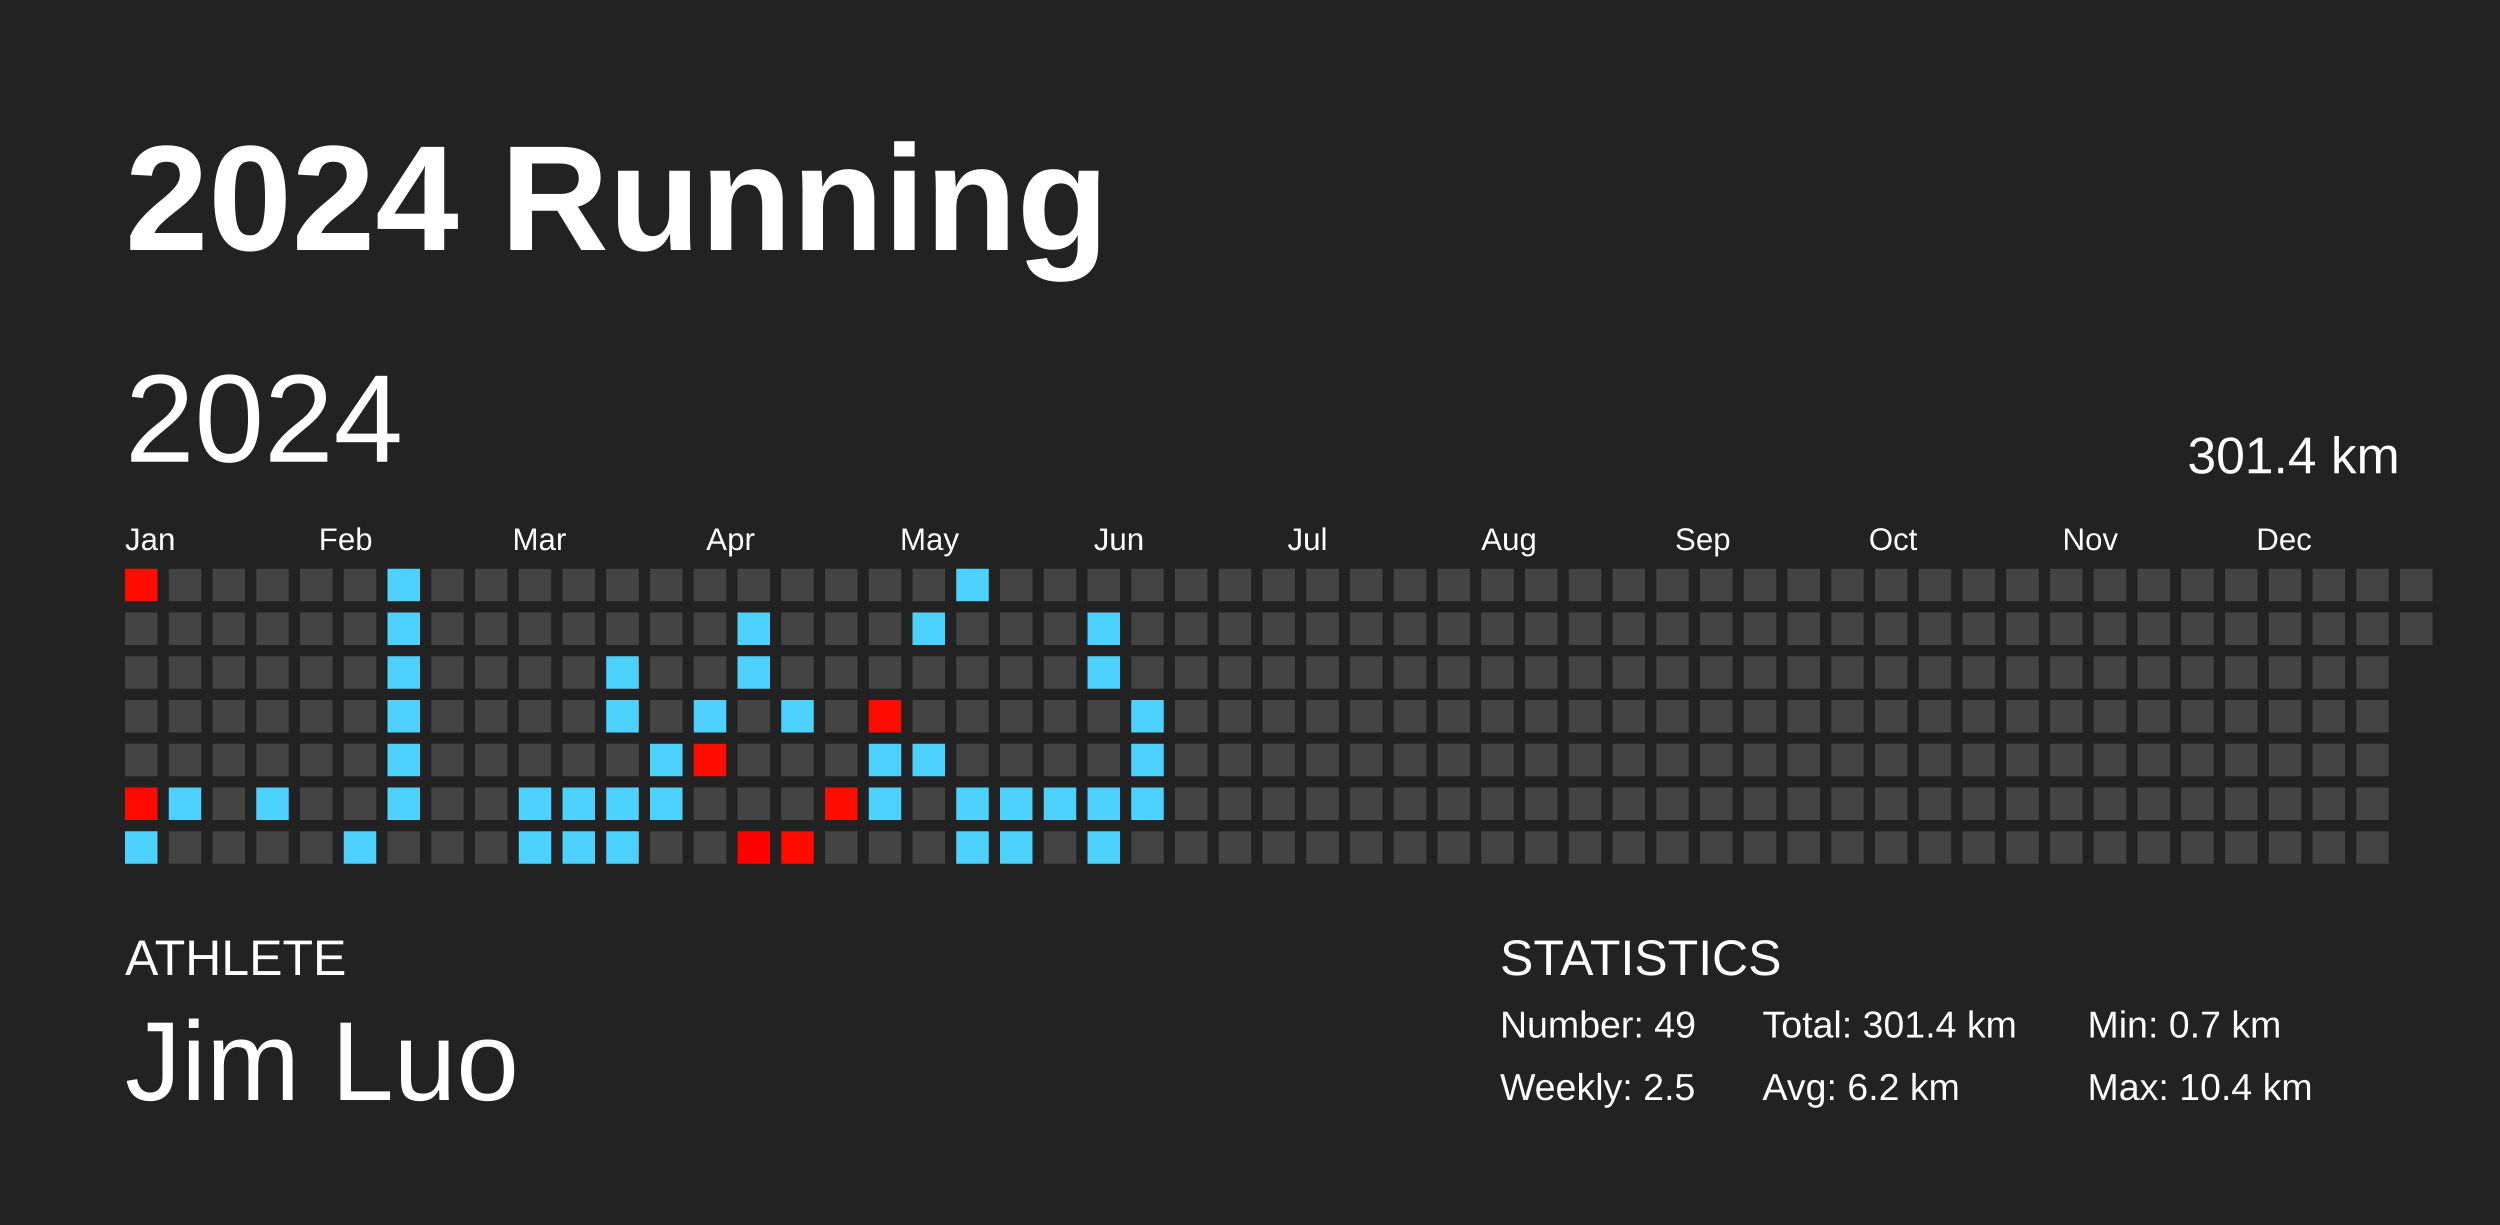
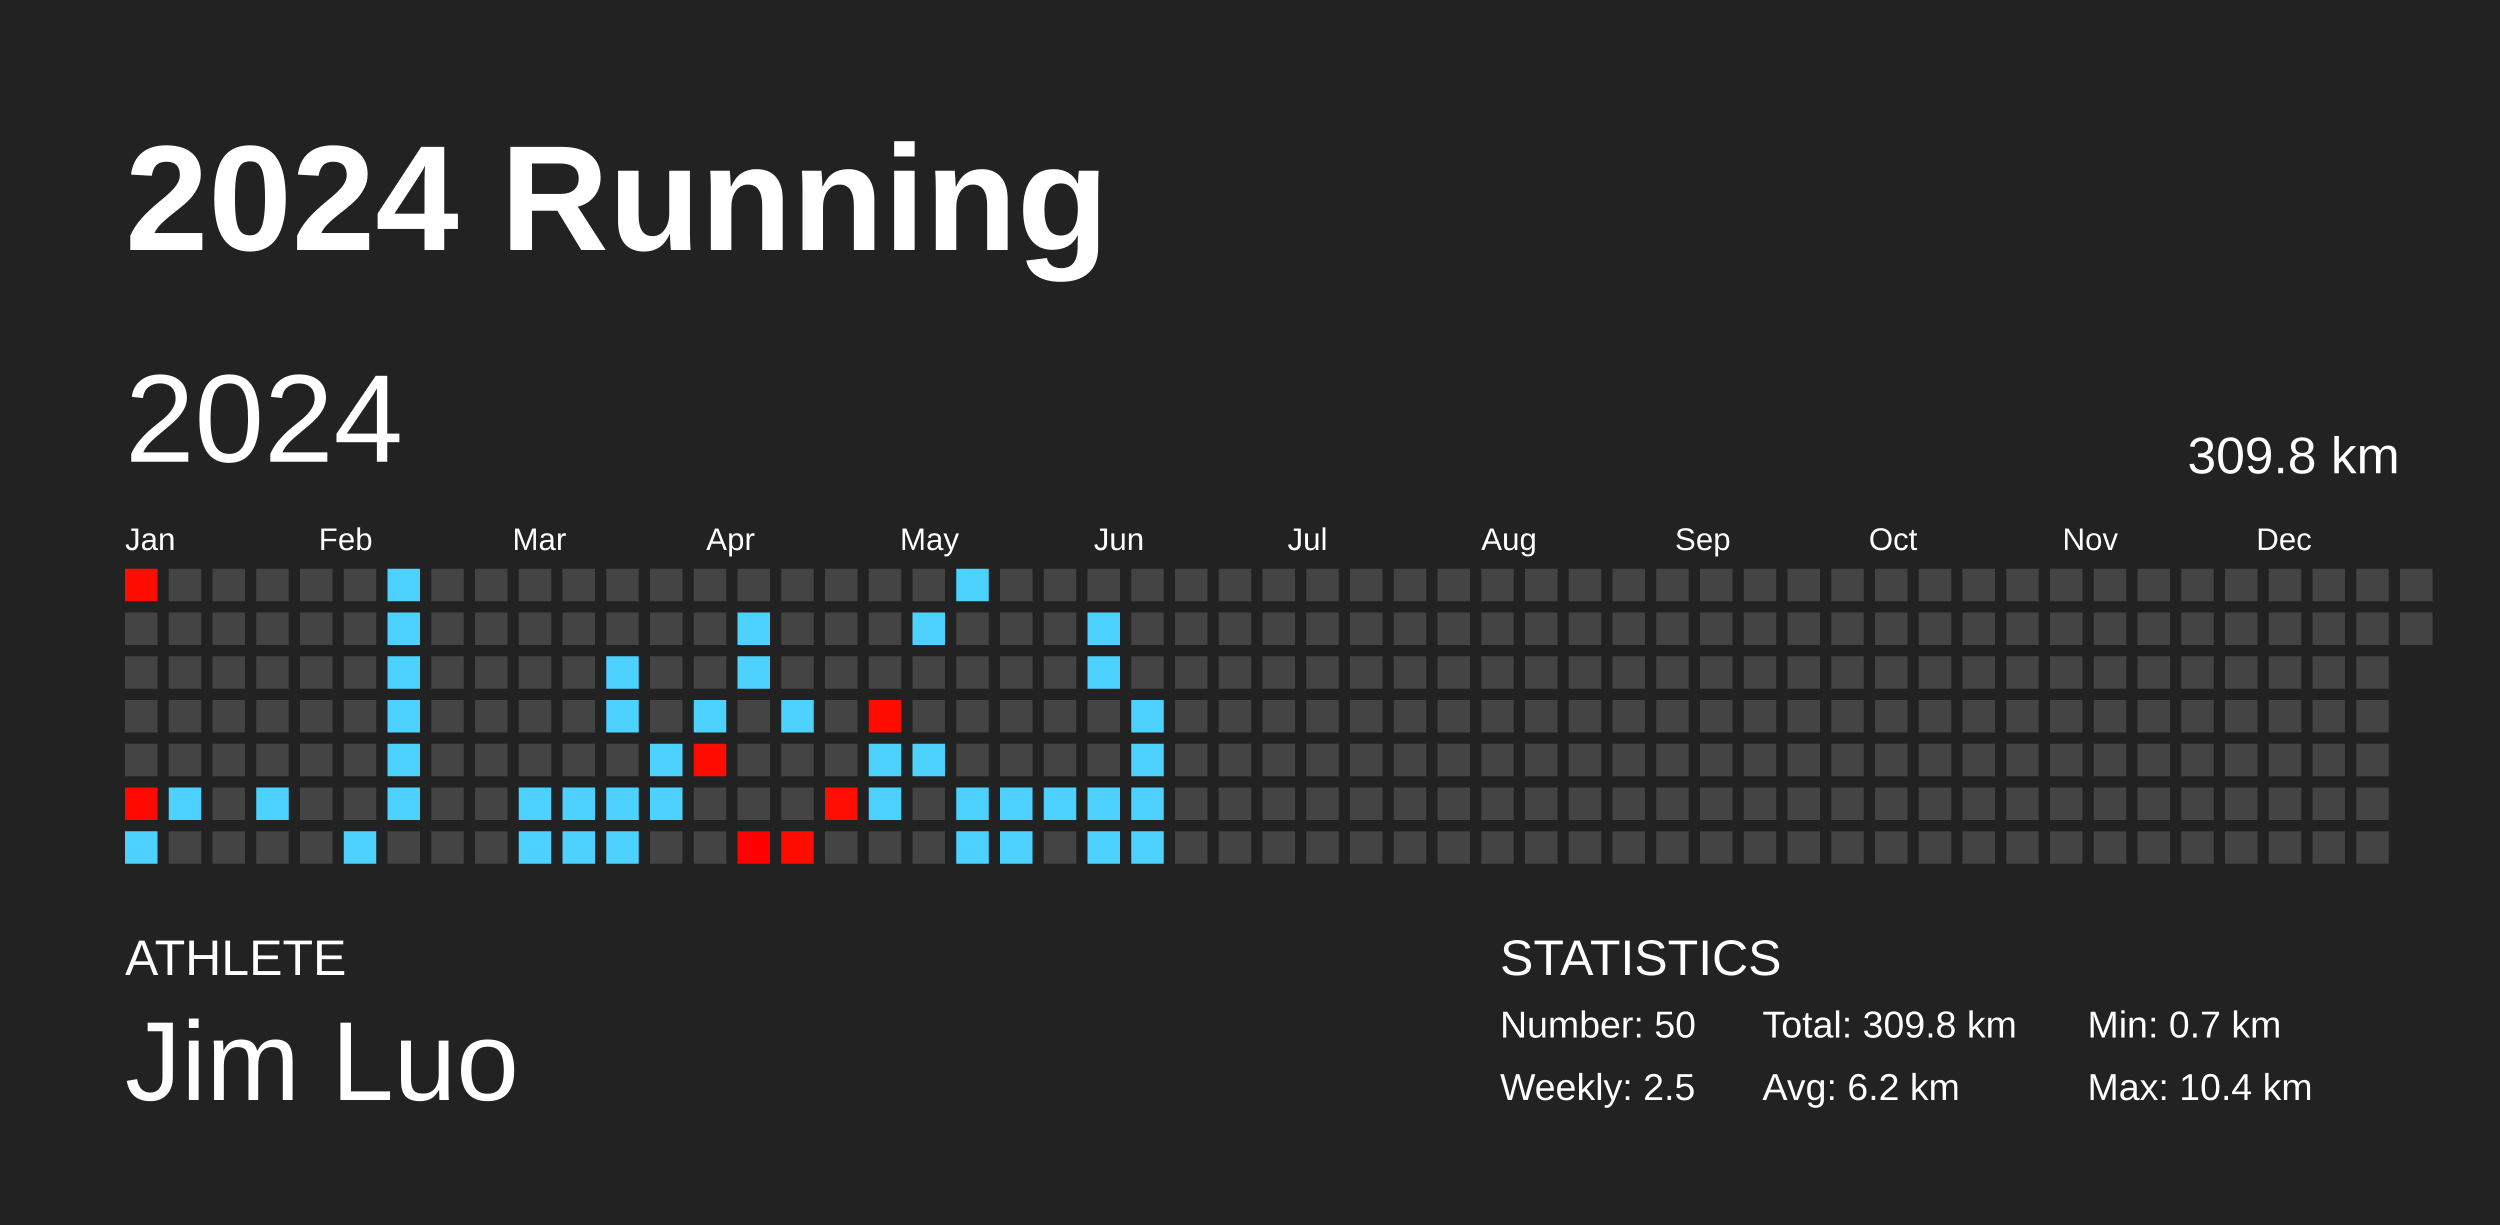
<svg xmlns="http://www.w3.org/2000/svg" baseProfile="full" height="98mm" version="1.1" viewBox="0,0,200,98" width="200mm">
  <defs />
  <rect fill="#222222" height="98" width="200" x="0" y="0" />
  <text fill="#FFFFFF" style="font-size:12px; font-family:Arial; font-weight:bold;" x="10" y="20">2024 Running</text>
  <text fill="#FFFFFF" style="font-size:4px; font-family:Arial" x="10" y="78">ATHLETE</text>
  <text fill="#FFFFFF" style="font-size:9px; font-family:Arial" x="10" y="88">Jim Luo</text>
  <text fill="#FFFFFF" style="font-size:4px; font-family:Arial" x="120" y="78">STATISTICS</text>
-   <text fill="#FFFFFF" style="font-size:3px; font-family:Arial" x="120" y="83">Number: 49</text>
+   <text fill="#FFFFFF" style="font-size:3px; font-family:Arial" x="120" y="83">Number: 50</text>
  <text fill="#FFFFFF" style="font-size:3px; font-family:Arial" x="120" y="88">Weekly: 2.5</text>
-   <text fill="#FFFFFF" style="font-size:3px; font-family:Arial" x="141" y="83">Total: 301.4 km</text>
+   <text fill="#FFFFFF" style="font-size:3px; font-family:Arial" x="141" y="83">Total: 309.8 km</text>
  <text fill="#FFFFFF" style="font-size:3px; font-family:Arial" x="141" y="88">Avg: 6.2 km</text>
  <text fill="#FFFFFF" style="font-size:3px; font-family:Arial" x="167" y="83">Min: 0.7 km</text>
  <text fill="#FFFFFF" style="font-size:3px; font-family:Arial" x="167" y="88">Max: 10.4 km</text>
  <text dominant-baseline="hanging" fill="#FFFFFF" style="font-size:10.0px; font-family:Arial;" x="10" y="30">2024</text>
-   <text dominant-baseline="hanging" fill="#FFFFFF" style="font-size:4.125px; font-family:Arial;" x="175" y="35">301.4 km</text>
+   <text dominant-baseline="hanging" fill="#FFFFFF" style="font-size:4.125px; font-family:Arial;" x="175" y="35">309.8 km</text>
  <text fill="#FFFFFF" style="font-size:2.5px; font-family:Arial" x="10.0" y="44">Jan</text>
  <text fill="#FFFFFF" style="font-size:2.5px; font-family:Arial" x="25.5" y="44">Feb</text>
  <text fill="#FFFFFF" style="font-size:2.5px; font-family:Arial" x="41.0" y="44">Mar</text>
  <text fill="#FFFFFF" style="font-size:2.5px; font-family:Arial" x="56.5" y="44">Apr</text>
  <text fill="#FFFFFF" style="font-size:2.5px; font-family:Arial" x="72.0" y="44">May</text>
  <text fill="#FFFFFF" style="font-size:2.5px; font-family:Arial" x="87.5" y="44">Jun</text>
  <text fill="#FFFFFF" style="font-size:2.5px; font-family:Arial" x="103.0" y="44">Jul</text>
  <text fill="#FFFFFF" style="font-size:2.5px; font-family:Arial" x="118.5" y="44">Aug</text>
  <text fill="#FFFFFF" style="font-size:2.5px; font-family:Arial" x="134.0" y="44">Sep</text>
  <text fill="#FFFFFF" style="font-size:2.5px; font-family:Arial" x="149.5" y="44">Oct</text>
  <text fill="#FFFFFF" style="font-size:2.5px; font-family:Arial" x="165.0" y="44">Nov</text>
  <text fill="#FFFFFF" style="font-size:2.5px; font-family:Arial" x="180.5" y="44">Dec</text>
  <rect fill="#ff0c00" height="2.6" width="2.6" x="10.0" y="45.5" />
  <rect fill="#444444" height="2.6" width="2.6" x="10.0" y="49.0" />
  <rect fill="#444444" height="2.6" width="2.6" x="10.0" y="52.5" />
  <rect fill="#444444" height="2.6" width="2.6" x="10.0" y="56.0" />
  <rect fill="#444444" height="2.6" width="2.6" x="10.0" y="59.5" />
  <rect fill="#ff0900" height="2.6" width="2.6" x="10.0" y="63.0" />
  <rect fill="#4dd2ff" height="2.6" width="2.6" x="10.0" y="66.5" />
  <rect fill="#444444" height="2.6" width="2.6" x="13.5" y="45.5" />
  <rect fill="#444444" height="2.6" width="2.6" x="13.5" y="49.0" />
  <rect fill="#444444" height="2.6" width="2.6" x="13.5" y="52.5" />
  <rect fill="#444444" height="2.6" width="2.6" x="13.5" y="56.0" />
  <rect fill="#444444" height="2.6" width="2.6" x="13.5" y="59.5" />
  <rect fill="#4dd2ff" height="2.6" width="2.6" x="13.5" y="63.0" />
  <rect fill="#444444" height="2.6" width="2.6" x="13.5" y="66.5" />
  <rect fill="#444444" height="2.6" width="2.6" x="17.0" y="45.5" />
  <rect fill="#444444" height="2.6" width="2.6" x="17.0" y="49.0" />
  <rect fill="#444444" height="2.6" width="2.6" x="17.0" y="52.5" />
  <rect fill="#444444" height="2.6" width="2.6" x="17.0" y="56.0" />
  <rect fill="#444444" height="2.6" width="2.6" x="17.0" y="59.5" />
  <rect fill="#444444" height="2.6" width="2.6" x="17.0" y="63.0" />
  <rect fill="#444444" height="2.6" width="2.6" x="17.0" y="66.5" />
  <rect fill="#444444" height="2.6" width="2.6" x="20.5" y="45.5" />
  <rect fill="#444444" height="2.6" width="2.6" x="20.5" y="49.0" />
  <rect fill="#444444" height="2.6" width="2.6" x="20.5" y="52.5" />
  <rect fill="#444444" height="2.6" width="2.6" x="20.5" y="56.0" />
  <rect fill="#444444" height="2.6" width="2.6" x="20.5" y="59.5" />
  <rect fill="#4dd2ff" height="2.6" width="2.6" x="20.5" y="63.0" />
  <rect fill="#444444" height="2.6" width="2.6" x="20.5" y="66.5" />
  <rect fill="#444444" height="2.6" width="2.6" x="24.0" y="45.5" />
  <rect fill="#444444" height="2.6" width="2.6" x="24.0" y="49.0" />
  <rect fill="#444444" height="2.6" width="2.6" x="24.0" y="52.5" />
  <rect fill="#444444" height="2.6" width="2.6" x="24.0" y="56.0" />
  <rect fill="#444444" height="2.6" width="2.6" x="24.0" y="59.5" />
  <rect fill="#444444" height="2.6" width="2.6" x="24.0" y="63.0" />
  <rect fill="#444444" height="2.6" width="2.6" x="24.0" y="66.5" />
  <rect fill="#444444" height="2.6" width="2.6" x="27.5" y="45.5" />
  <rect fill="#444444" height="2.6" width="2.6" x="27.5" y="49.0" />
  <rect fill="#444444" height="2.6" width="2.6" x="27.5" y="52.5" />
  <rect fill="#444444" height="2.6" width="2.6" x="27.5" y="56.0" />
  <rect fill="#444444" height="2.6" width="2.6" x="27.5" y="59.5" />
  <rect fill="#444444" height="2.6" width="2.6" x="27.5" y="63.0" />
  <rect fill="#4dd2ff" height="2.6" width="2.6" x="27.5" y="66.5" />
  <rect fill="#4dd2ff" height="2.6" width="2.6" x="31.0" y="45.5" />
  <rect fill="#4dd2ff" height="2.6" width="2.6" x="31.0" y="49.0" />
  <rect fill="#4dd2ff" height="2.6" width="2.6" x="31.0" y="52.5" />
  <rect fill="#4dd2ff" height="2.6" width="2.6" x="31.0" y="56.0" />
  <rect fill="#4dd2ff" height="2.6" width="2.6" x="31.0" y="59.5" />
  <rect fill="#4dd2ff" height="2.6" width="2.6" x="31.0" y="63.0" />
  <rect fill="#444444" height="2.6" width="2.6" x="31.0" y="66.5" />
  <rect fill="#444444" height="2.6" width="2.6" x="34.5" y="45.5" />
  <rect fill="#444444" height="2.6" width="2.6" x="34.5" y="49.0" />
  <rect fill="#444444" height="2.6" width="2.6" x="34.5" y="52.5" />
  <rect fill="#444444" height="2.6" width="2.6" x="34.5" y="56.0" />
  <rect fill="#444444" height="2.6" width="2.6" x="34.5" y="59.5" />
  <rect fill="#444444" height="2.6" width="2.6" x="34.5" y="63.0" />
  <rect fill="#444444" height="2.6" width="2.6" x="34.5" y="66.5" />
  <rect fill="#444444" height="2.6" width="2.6" x="38.0" y="45.5" />
  <rect fill="#444444" height="2.6" width="2.6" x="38.0" y="49.0" />
  <rect fill="#444444" height="2.6" width="2.6" x="38.0" y="52.5" />
  <rect fill="#444444" height="2.6" width="2.6" x="38.0" y="56.0" />
  <rect fill="#444444" height="2.6" width="2.6" x="38.0" y="59.5" />
  <rect fill="#444444" height="2.6" width="2.6" x="38.0" y="63.0" />
  <rect fill="#444444" height="2.6" width="2.6" x="38.0" y="66.5" />
  <rect fill="#444444" height="2.6" width="2.6" x="41.5" y="45.5" />
  <rect fill="#444444" height="2.6" width="2.6" x="41.5" y="49.0" />
  <rect fill="#444444" height="2.6" width="2.6" x="41.5" y="52.5" />
  <rect fill="#444444" height="2.6" width="2.6" x="41.5" y="56.0" />
  <rect fill="#444444" height="2.6" width="2.6" x="41.5" y="59.5" />
  <rect fill="#4dd2ff" height="2.6" width="2.6" x="41.5" y="63.0" />
  <rect fill="#4dd2ff" height="2.6" width="2.6" x="41.5" y="66.5" />
  <rect fill="#444444" height="2.6" width="2.6" x="45.0" y="45.5" />
  <rect fill="#444444" height="2.6" width="2.6" x="45.0" y="49.0" />
  <rect fill="#444444" height="2.6" width="2.6" x="45.0" y="52.5" />
  <rect fill="#444444" height="2.6" width="2.6" x="45.0" y="56.0" />
  <rect fill="#444444" height="2.6" width="2.6" x="45.0" y="59.5" />
  <rect fill="#4dd2ff" height="2.6" width="2.6" x="45.0" y="63.0" />
  <rect fill="#4dd2ff" height="2.6" width="2.6" x="45.0" y="66.5" />
  <rect fill="#444444" height="2.6" width="2.6" x="48.5" y="45.5" />
  <rect fill="#444444" height="2.6" width="2.6" x="48.5" y="49.0" />
  <rect fill="#4dd2ff" height="2.6" width="2.6" x="48.5" y="52.5" />
  <rect fill="#4dd2ff" height="2.6" width="2.6" x="48.5" y="56.0" />
  <rect fill="#444444" height="2.6" width="2.6" x="48.5" y="59.5" />
  <rect fill="#4dd2ff" height="2.6" width="2.6" x="48.5" y="63.0" />
  <rect fill="#4dd2ff" height="2.6" width="2.6" x="48.5" y="66.5" />
  <rect fill="#444444" height="2.6" width="2.6" x="52.0" y="45.5" />
  <rect fill="#444444" height="2.6" width="2.6" x="52.0" y="49.0" />
  <rect fill="#444444" height="2.6" width="2.6" x="52.0" y="52.5" />
  <rect fill="#444444" height="2.6" width="2.6" x="52.0" y="56.0" />
  <rect fill="#4dd2ff" height="2.6" width="2.6" x="52.0" y="59.5" />
  <rect fill="#4dd2ff" height="2.6" width="2.6" x="52.0" y="63.0" />
  <rect fill="#444444" height="2.6" width="2.6" x="52.0" y="66.5" />
  <rect fill="#444444" height="2.6" width="2.6" x="55.5" y="45.5" />
  <rect fill="#444444" height="2.6" width="2.6" x="55.5" y="49.0" />
  <rect fill="#444444" height="2.6" width="2.6" x="55.5" y="52.5" />
  <rect fill="#4dd2ff" height="2.6" width="2.6" x="55.5" y="56.0" />
  <rect fill="#ff0b00" height="2.6" width="2.6" x="55.5" y="59.5" />
  <rect fill="#444444" height="2.6" width="2.6" x="55.5" y="63.0" />
  <rect fill="#444444" height="2.6" width="2.6" x="55.5" y="66.5" />
  <rect fill="#444444" height="2.6" width="2.6" x="59.0" y="45.5" />
  <rect fill="#4dd2ff" height="2.6" width="2.6" x="59.0" y="49.0" />
  <rect fill="#4dd2ff" height="2.6" width="2.6" x="59.0" y="52.5" />
  <rect fill="#444444" height="2.6" width="2.6" x="59.0" y="56.0" />
  <rect fill="#444444" height="2.6" width="2.6" x="59.0" y="59.5" />
  <rect fill="#444444" height="2.6" width="2.6" x="59.0" y="63.0" />
  <rect fill="#ff0000" height="2.6" width="2.6" x="59.0" y="66.5" />
  <rect fill="#444444" height="2.6" width="2.6" x="62.5" y="45.5" />
  <rect fill="#444444" height="2.6" width="2.6" x="62.5" y="49.0" />
  <rect fill="#444444" height="2.6" width="2.6" x="62.5" y="52.5" />
  <rect fill="#4dd2ff" height="2.6" width="2.6" x="62.5" y="56.0" />
  <rect fill="#444444" height="2.6" width="2.6" x="62.5" y="59.5" />
  <rect fill="#444444" height="2.6" width="2.6" x="62.5" y="63.0" />
  <rect fill="#ff0c00" height="2.6" width="2.6" x="62.5" y="66.5" />
  <rect fill="#444444" height="2.6" width="2.6" x="66.0" y="45.5" />
  <rect fill="#444444" height="2.6" width="2.6" x="66.0" y="49.0" />
  <rect fill="#444444" height="2.6" width="2.6" x="66.0" y="52.5" />
  <rect fill="#444444" height="2.6" width="2.6" x="66.0" y="56.0" />
  <rect fill="#444444" height="2.6" width="2.6" x="66.0" y="59.5" />
  <rect fill="#ff0d00" height="2.6" width="2.6" x="66.0" y="63.0" />
  <rect fill="#444444" height="2.6" width="2.6" x="66.0" y="66.5" />
  <rect fill="#444444" height="2.6" width="2.6" x="69.5" y="45.5" />
  <rect fill="#444444" height="2.6" width="2.6" x="69.5" y="49.0" />
  <rect fill="#444444" height="2.6" width="2.6" x="69.5" y="52.5" />
  <rect fill="#ff0c00" height="2.6" width="2.6" x="69.5" y="56.0" />
  <rect fill="#4dd2ff" height="2.6" width="2.6" x="69.5" y="59.5" />
  <rect fill="#4dd2ff" height="2.6" width="2.6" x="69.5" y="63.0" />
  <rect fill="#444444" height="2.6" width="2.6" x="69.5" y="66.5" />
  <rect fill="#444444" height="2.6" width="2.6" x="73.0" y="45.5" />
  <rect fill="#4dd2ff" height="2.6" width="2.6" x="73.0" y="49.0" />
  <rect fill="#444444" height="2.6" width="2.6" x="73.0" y="52.5" />
  <rect fill="#444444" height="2.6" width="2.6" x="73.0" y="56.0" />
  <rect fill="#4dd2ff" height="2.6" width="2.6" x="73.0" y="59.5" />
  <rect fill="#444444" height="2.6" width="2.6" x="73.0" y="63.0" />
  <rect fill="#444444" height="2.6" width="2.6" x="73.0" y="66.5" />
  <rect fill="#4dd2ff" height="2.6" width="2.6" x="76.5" y="45.5" />
  <rect fill="#444444" height="2.6" width="2.6" x="76.5" y="49.0" />
  <rect fill="#444444" height="2.6" width="2.6" x="76.5" y="52.5" />
  <rect fill="#444444" height="2.6" width="2.6" x="76.5" y="56.0" />
  <rect fill="#444444" height="2.6" width="2.6" x="76.5" y="59.5" />
  <rect fill="#4dd2ff" height="2.6" width="2.6" x="76.5" y="63.0" />
  <rect fill="#4dd2ff" height="2.6" width="2.6" x="76.5" y="66.5" />
  <rect fill="#444444" height="2.6" width="2.6" x="80.0" y="45.5" />
  <rect fill="#444444" height="2.6" width="2.6" x="80.0" y="49.0" />
  <rect fill="#444444" height="2.6" width="2.6" x="80.0" y="52.5" />
  <rect fill="#444444" height="2.6" width="2.6" x="80.0" y="56.0" />
  <rect fill="#444444" height="2.6" width="2.6" x="80.0" y="59.5" />
  <rect fill="#4dd2ff" height="2.6" width="2.6" x="80.0" y="63.0" />
  <rect fill="#4dd2ff" height="2.6" width="2.6" x="80.0" y="66.5" />
  <rect fill="#444444" height="2.6" width="2.6" x="83.5" y="45.5" />
  <rect fill="#444444" height="2.6" width="2.6" x="83.5" y="49.0" />
  <rect fill="#444444" height="2.6" width="2.6" x="83.5" y="52.5" />
  <rect fill="#444444" height="2.6" width="2.6" x="83.5" y="56.0" />
  <rect fill="#444444" height="2.6" width="2.6" x="83.5" y="59.5" />
  <rect fill="#4dd2ff" height="2.6" width="2.6" x="83.5" y="63.0" />
  <rect fill="#444444" height="2.6" width="2.6" x="83.5" y="66.5" />
  <rect fill="#444444" height="2.6" width="2.6" x="87.0" y="45.5" />
  <rect fill="#4dd2ff" height="2.6" width="2.6" x="87.0" y="49.0" />
  <rect fill="#4dd2ff" height="2.6" width="2.6" x="87.0" y="52.5" />
  <rect fill="#444444" height="2.6" width="2.6" x="87.0" y="56.0" />
  <rect fill="#444444" height="2.6" width="2.6" x="87.0" y="59.5" />
  <rect fill="#4dd2ff" height="2.6" width="2.6" x="87.0" y="63.0" />
  <rect fill="#4dd2ff" height="2.6" width="2.6" x="87.0" y="66.5" />
  <rect fill="#444444" height="2.6" width="2.6" x="90.5" y="45.5" />
  <rect fill="#444444" height="2.6" width="2.6" x="90.5" y="49.0" />
  <rect fill="#444444" height="2.6" width="2.6" x="90.5" y="52.5" />
  <rect fill="#4dd2ff" height="2.6" width="2.6" x="90.5" y="56.0" />
  <rect fill="#4dd2ff" height="2.6" width="2.6" x="90.5" y="59.5" />
  <rect fill="#4dd2ff" height="2.6" width="2.6" x="90.5" y="63.0" />
-   <rect fill="#444444" height="2.6" width="2.6" x="90.5" y="66.5" />
+   <rect fill="#4dd2ff" height="2.6" width="2.6" x="90.5" y="66.5" />
  <rect fill="#444444" height="2.6" width="2.6" x="94.0" y="45.5" />
  <rect fill="#444444" height="2.6" width="2.6" x="94.0" y="49.0" />
  <rect fill="#444444" height="2.6" width="2.6" x="94.0" y="52.5" />
  <rect fill="#444444" height="2.6" width="2.6" x="94.0" y="56.0" />
  <rect fill="#444444" height="2.6" width="2.6" x="94.0" y="59.5" />
  <rect fill="#444444" height="2.6" width="2.6" x="94.0" y="63.0" />
  <rect fill="#444444" height="2.6" width="2.6" x="94.0" y="66.5" />
  <rect fill="#444444" height="2.6" width="2.6" x="97.5" y="45.5" />
  <rect fill="#444444" height="2.6" width="2.6" x="97.5" y="49.0" />
  <rect fill="#444444" height="2.6" width="2.6" x="97.5" y="52.5" />
  <rect fill="#444444" height="2.6" width="2.6" x="97.5" y="56.0" />
  <rect fill="#444444" height="2.6" width="2.6" x="97.5" y="59.5" />
  <rect fill="#444444" height="2.6" width="2.6" x="97.5" y="63.0" />
  <rect fill="#444444" height="2.6" width="2.6" x="97.5" y="66.5" />
  <rect fill="#444444" height="2.6" width="2.6" x="101.0" y="45.5" />
  <rect fill="#444444" height="2.6" width="2.6" x="101.0" y="49.0" />
  <rect fill="#444444" height="2.6" width="2.6" x="101.0" y="52.5" />
  <rect fill="#444444" height="2.6" width="2.6" x="101.0" y="56.0" />
  <rect fill="#444444" height="2.6" width="2.6" x="101.0" y="59.5" />
  <rect fill="#444444" height="2.6" width="2.6" x="101.0" y="63.0" />
  <rect fill="#444444" height="2.6" width="2.6" x="101.0" y="66.5" />
  <rect fill="#444444" height="2.6" width="2.6" x="104.5" y="45.5" />
  <rect fill="#444444" height="2.6" width="2.6" x="104.5" y="49.0" />
  <rect fill="#444444" height="2.6" width="2.6" x="104.5" y="52.5" />
  <rect fill="#444444" height="2.6" width="2.6" x="104.5" y="56.0" />
  <rect fill="#444444" height="2.6" width="2.6" x="104.5" y="59.5" />
  <rect fill="#444444" height="2.6" width="2.6" x="104.5" y="63.0" />
  <rect fill="#444444" height="2.6" width="2.6" x="104.5" y="66.5" />
  <rect fill="#444444" height="2.6" width="2.6" x="108.0" y="45.5" />
  <rect fill="#444444" height="2.6" width="2.6" x="108.0" y="49.0" />
  <rect fill="#444444" height="2.6" width="2.6" x="108.0" y="52.5" />
  <rect fill="#444444" height="2.6" width="2.6" x="108.0" y="56.0" />
  <rect fill="#444444" height="2.6" width="2.6" x="108.0" y="59.5" />
  <rect fill="#444444" height="2.6" width="2.6" x="108.0" y="63.0" />
  <rect fill="#444444" height="2.6" width="2.6" x="108.0" y="66.5" />
  <rect fill="#444444" height="2.6" width="2.6" x="111.5" y="45.5" />
  <rect fill="#444444" height="2.6" width="2.6" x="111.5" y="49.0" />
  <rect fill="#444444" height="2.6" width="2.6" x="111.5" y="52.5" />
  <rect fill="#444444" height="2.6" width="2.6" x="111.5" y="56.0" />
  <rect fill="#444444" height="2.6" width="2.6" x="111.5" y="59.5" />
  <rect fill="#444444" height="2.6" width="2.6" x="111.5" y="63.0" />
  <rect fill="#444444" height="2.6" width="2.6" x="111.5" y="66.5" />
  <rect fill="#444444" height="2.6" width="2.6" x="115.0" y="45.5" />
  <rect fill="#444444" height="2.6" width="2.6" x="115.0" y="49.0" />
  <rect fill="#444444" height="2.6" width="2.6" x="115.0" y="52.5" />
  <rect fill="#444444" height="2.6" width="2.6" x="115.0" y="56.0" />
  <rect fill="#444444" height="2.6" width="2.6" x="115.0" y="59.5" />
  <rect fill="#444444" height="2.6" width="2.6" x="115.0" y="63.0" />
  <rect fill="#444444" height="2.6" width="2.6" x="115.0" y="66.5" />
  <rect fill="#444444" height="2.6" width="2.6" x="118.5" y="45.5" />
  <rect fill="#444444" height="2.6" width="2.6" x="118.5" y="49.0" />
  <rect fill="#444444" height="2.6" width="2.6" x="118.5" y="52.5" />
  <rect fill="#444444" height="2.6" width="2.6" x="118.5" y="56.0" />
  <rect fill="#444444" height="2.6" width="2.6" x="118.5" y="59.5" />
  <rect fill="#444444" height="2.6" width="2.6" x="118.5" y="63.0" />
  <rect fill="#444444" height="2.6" width="2.6" x="118.5" y="66.5" />
  <rect fill="#444444" height="2.6" width="2.6" x="122.0" y="45.5" />
  <rect fill="#444444" height="2.6" width="2.6" x="122.0" y="49.0" />
  <rect fill="#444444" height="2.6" width="2.6" x="122.0" y="52.5" />
  <rect fill="#444444" height="2.6" width="2.6" x="122.0" y="56.0" />
  <rect fill="#444444" height="2.6" width="2.6" x="122.0" y="59.5" />
  <rect fill="#444444" height="2.6" width="2.6" x="122.0" y="63.0" />
  <rect fill="#444444" height="2.6" width="2.6" x="122.0" y="66.5" />
  <rect fill="#444444" height="2.6" width="2.6" x="125.5" y="45.5" />
  <rect fill="#444444" height="2.6" width="2.6" x="125.5" y="49.0" />
  <rect fill="#444444" height="2.6" width="2.6" x="125.5" y="52.5" />
  <rect fill="#444444" height="2.6" width="2.6" x="125.5" y="56.0" />
  <rect fill="#444444" height="2.6" width="2.6" x="125.5" y="59.5" />
  <rect fill="#444444" height="2.6" width="2.6" x="125.5" y="63.0" />
  <rect fill="#444444" height="2.6" width="2.6" x="125.5" y="66.5" />
  <rect fill="#444444" height="2.6" width="2.6" x="129.0" y="45.5" />
  <rect fill="#444444" height="2.6" width="2.6" x="129.0" y="49.0" />
  <rect fill="#444444" height="2.6" width="2.6" x="129.0" y="52.5" />
  <rect fill="#444444" height="2.6" width="2.6" x="129.0" y="56.0" />
  <rect fill="#444444" height="2.6" width="2.6" x="129.0" y="59.5" />
  <rect fill="#444444" height="2.6" width="2.6" x="129.0" y="63.0" />
  <rect fill="#444444" height="2.6" width="2.6" x="129.0" y="66.5" />
  <rect fill="#444444" height="2.6" width="2.6" x="132.5" y="45.5" />
  <rect fill="#444444" height="2.6" width="2.6" x="132.5" y="49.0" />
  <rect fill="#444444" height="2.6" width="2.6" x="132.5" y="52.5" />
  <rect fill="#444444" height="2.6" width="2.6" x="132.5" y="56.0" />
  <rect fill="#444444" height="2.6" width="2.6" x="132.5" y="59.5" />
  <rect fill="#444444" height="2.6" width="2.6" x="132.5" y="63.0" />
  <rect fill="#444444" height="2.6" width="2.6" x="132.5" y="66.5" />
  <rect fill="#444444" height="2.6" width="2.6" x="136.0" y="45.5" />
  <rect fill="#444444" height="2.6" width="2.6" x="136.0" y="49.0" />
  <rect fill="#444444" height="2.6" width="2.6" x="136.0" y="52.5" />
  <rect fill="#444444" height="2.6" width="2.6" x="136.0" y="56.0" />
  <rect fill="#444444" height="2.6" width="2.6" x="136.0" y="59.5" />
  <rect fill="#444444" height="2.6" width="2.6" x="136.0" y="63.0" />
  <rect fill="#444444" height="2.6" width="2.6" x="136.0" y="66.5" />
  <rect fill="#444444" height="2.6" width="2.6" x="139.5" y="45.5" />
  <rect fill="#444444" height="2.6" width="2.6" x="139.5" y="49.0" />
  <rect fill="#444444" height="2.6" width="2.6" x="139.5" y="52.5" />
  <rect fill="#444444" height="2.6" width="2.6" x="139.5" y="56.0" />
  <rect fill="#444444" height="2.6" width="2.6" x="139.5" y="59.5" />
  <rect fill="#444444" height="2.6" width="2.6" x="139.5" y="63.0" />
  <rect fill="#444444" height="2.6" width="2.6" x="139.5" y="66.5" />
  <rect fill="#444444" height="2.6" width="2.6" x="143.0" y="45.5" />
  <rect fill="#444444" height="2.6" width="2.6" x="143.0" y="49.0" />
  <rect fill="#444444" height="2.6" width="2.6" x="143.0" y="52.5" />
  <rect fill="#444444" height="2.6" width="2.6" x="143.0" y="56.0" />
  <rect fill="#444444" height="2.6" width="2.6" x="143.0" y="59.5" />
  <rect fill="#444444" height="2.6" width="2.6" x="143.0" y="63.0" />
  <rect fill="#444444" height="2.6" width="2.6" x="143.0" y="66.5" />
  <rect fill="#444444" height="2.6" width="2.6" x="146.5" y="45.5" />
  <rect fill="#444444" height="2.6" width="2.6" x="146.5" y="49.0" />
  <rect fill="#444444" height="2.6" width="2.6" x="146.5" y="52.5" />
  <rect fill="#444444" height="2.6" width="2.6" x="146.5" y="56.0" />
  <rect fill="#444444" height="2.6" width="2.6" x="146.5" y="59.5" />
  <rect fill="#444444" height="2.6" width="2.6" x="146.5" y="63.0" />
  <rect fill="#444444" height="2.6" width="2.6" x="146.5" y="66.5" />
  <rect fill="#444444" height="2.6" width="2.6" x="150.0" y="45.5" />
  <rect fill="#444444" height="2.6" width="2.6" x="150.0" y="49.0" />
  <rect fill="#444444" height="2.6" width="2.6" x="150.0" y="52.5" />
  <rect fill="#444444" height="2.6" width="2.6" x="150.0" y="56.0" />
  <rect fill="#444444" height="2.6" width="2.6" x="150.0" y="59.5" />
  <rect fill="#444444" height="2.6" width="2.6" x="150.0" y="63.0" />
  <rect fill="#444444" height="2.6" width="2.6" x="150.0" y="66.5" />
  <rect fill="#444444" height="2.6" width="2.6" x="153.5" y="45.5" />
  <rect fill="#444444" height="2.6" width="2.6" x="153.5" y="49.0" />
  <rect fill="#444444" height="2.6" width="2.6" x="153.5" y="52.5" />
  <rect fill="#444444" height="2.6" width="2.6" x="153.5" y="56.0" />
  <rect fill="#444444" height="2.6" width="2.6" x="153.5" y="59.5" />
  <rect fill="#444444" height="2.6" width="2.6" x="153.5" y="63.0" />
  <rect fill="#444444" height="2.6" width="2.6" x="153.5" y="66.5" />
  <rect fill="#444444" height="2.6" width="2.6" x="157.0" y="45.5" />
  <rect fill="#444444" height="2.6" width="2.6" x="157.0" y="49.0" />
  <rect fill="#444444" height="2.6" width="2.6" x="157.0" y="52.5" />
  <rect fill="#444444" height="2.6" width="2.6" x="157.0" y="56.0" />
  <rect fill="#444444" height="2.6" width="2.6" x="157.0" y="59.5" />
  <rect fill="#444444" height="2.6" width="2.6" x="157.0" y="63.0" />
  <rect fill="#444444" height="2.6" width="2.6" x="157.0" y="66.5" />
  <rect fill="#444444" height="2.6" width="2.6" x="160.5" y="45.5" />
  <rect fill="#444444" height="2.6" width="2.6" x="160.5" y="49.0" />
  <rect fill="#444444" height="2.6" width="2.6" x="160.5" y="52.5" />
  <rect fill="#444444" height="2.6" width="2.6" x="160.5" y="56.0" />
  <rect fill="#444444" height="2.6" width="2.6" x="160.5" y="59.5" />
  <rect fill="#444444" height="2.6" width="2.6" x="160.5" y="63.0" />
  <rect fill="#444444" height="2.6" width="2.6" x="160.5" y="66.5" />
  <rect fill="#444444" height="2.6" width="2.6" x="164.0" y="45.5" />
  <rect fill="#444444" height="2.6" width="2.6" x="164.0" y="49.0" />
  <rect fill="#444444" height="2.6" width="2.6" x="164.0" y="52.5" />
  <rect fill="#444444" height="2.6" width="2.6" x="164.0" y="56.0" />
  <rect fill="#444444" height="2.6" width="2.6" x="164.0" y="59.5" />
  <rect fill="#444444" height="2.6" width="2.6" x="164.0" y="63.0" />
  <rect fill="#444444" height="2.6" width="2.6" x="164.0" y="66.5" />
  <rect fill="#444444" height="2.6" width="2.6" x="167.5" y="45.5" />
  <rect fill="#444444" height="2.6" width="2.6" x="167.5" y="49.0" />
  <rect fill="#444444" height="2.6" width="2.6" x="167.5" y="52.5" />
  <rect fill="#444444" height="2.6" width="2.6" x="167.5" y="56.0" />
  <rect fill="#444444" height="2.6" width="2.6" x="167.5" y="59.5" />
  <rect fill="#444444" height="2.6" width="2.6" x="167.5" y="63.0" />
  <rect fill="#444444" height="2.6" width="2.6" x="167.5" y="66.5" />
  <rect fill="#444444" height="2.6" width="2.6" x="171.0" y="45.5" />
  <rect fill="#444444" height="2.6" width="2.6" x="171.0" y="49.0" />
  <rect fill="#444444" height="2.6" width="2.6" x="171.0" y="52.5" />
  <rect fill="#444444" height="2.6" width="2.6" x="171.0" y="56.0" />
  <rect fill="#444444" height="2.6" width="2.6" x="171.0" y="59.5" />
  <rect fill="#444444" height="2.6" width="2.6" x="171.0" y="63.0" />
  <rect fill="#444444" height="2.6" width="2.6" x="171.0" y="66.5" />
  <rect fill="#444444" height="2.6" width="2.6" x="174.5" y="45.5" />
  <rect fill="#444444" height="2.6" width="2.6" x="174.5" y="49.0" />
  <rect fill="#444444" height="2.6" width="2.6" x="174.5" y="52.5" />
  <rect fill="#444444" height="2.6" width="2.6" x="174.5" y="56.0" />
  <rect fill="#444444" height="2.6" width="2.6" x="174.5" y="59.5" />
  <rect fill="#444444" height="2.6" width="2.6" x="174.5" y="63.0" />
  <rect fill="#444444" height="2.6" width="2.6" x="174.5" y="66.5" />
  <rect fill="#444444" height="2.6" width="2.6" x="178.0" y="45.5" />
  <rect fill="#444444" height="2.6" width="2.6" x="178.0" y="49.0" />
  <rect fill="#444444" height="2.6" width="2.6" x="178.0" y="52.5" />
  <rect fill="#444444" height="2.6" width="2.6" x="178.0" y="56.0" />
  <rect fill="#444444" height="2.6" width="2.6" x="178.0" y="59.5" />
  <rect fill="#444444" height="2.6" width="2.6" x="178.0" y="63.0" />
  <rect fill="#444444" height="2.6" width="2.6" x="178.0" y="66.5" />
  <rect fill="#444444" height="2.6" width="2.6" x="181.5" y="45.5" />
  <rect fill="#444444" height="2.6" width="2.6" x="181.5" y="49.0" />
  <rect fill="#444444" height="2.6" width="2.6" x="181.5" y="52.5" />
  <rect fill="#444444" height="2.6" width="2.6" x="181.5" y="56.0" />
  <rect fill="#444444" height="2.6" width="2.6" x="181.5" y="59.5" />
  <rect fill="#444444" height="2.6" width="2.6" x="181.5" y="63.0" />
  <rect fill="#444444" height="2.6" width="2.6" x="181.5" y="66.5" />
  <rect fill="#444444" height="2.6" width="2.6" x="185.0" y="45.5" />
  <rect fill="#444444" height="2.6" width="2.6" x="185.0" y="49.0" />
  <rect fill="#444444" height="2.6" width="2.6" x="185.0" y="52.5" />
  <rect fill="#444444" height="2.6" width="2.6" x="185.0" y="56.0" />
  <rect fill="#444444" height="2.6" width="2.6" x="185.0" y="59.5" />
  <rect fill="#444444" height="2.6" width="2.6" x="185.0" y="63.0" />
  <rect fill="#444444" height="2.6" width="2.6" x="185.0" y="66.5" />
  <rect fill="#444444" height="2.6" width="2.6" x="188.5" y="45.5" />
  <rect fill="#444444" height="2.6" width="2.6" x="188.5" y="49.0" />
  <rect fill="#444444" height="2.6" width="2.6" x="188.5" y="52.5" />
  <rect fill="#444444" height="2.6" width="2.6" x="188.5" y="56.0" />
  <rect fill="#444444" height="2.6" width="2.6" x="188.5" y="59.5" />
  <rect fill="#444444" height="2.6" width="2.6" x="188.5" y="63.0" />
  <rect fill="#444444" height="2.6" width="2.6" x="188.5" y="66.5" />
  <rect fill="#444444" height="2.6" width="2.6" x="192.0" y="45.5" />
  <rect fill="#444444" height="2.6" width="2.6" x="192.0" y="49.0" />
</svg>
